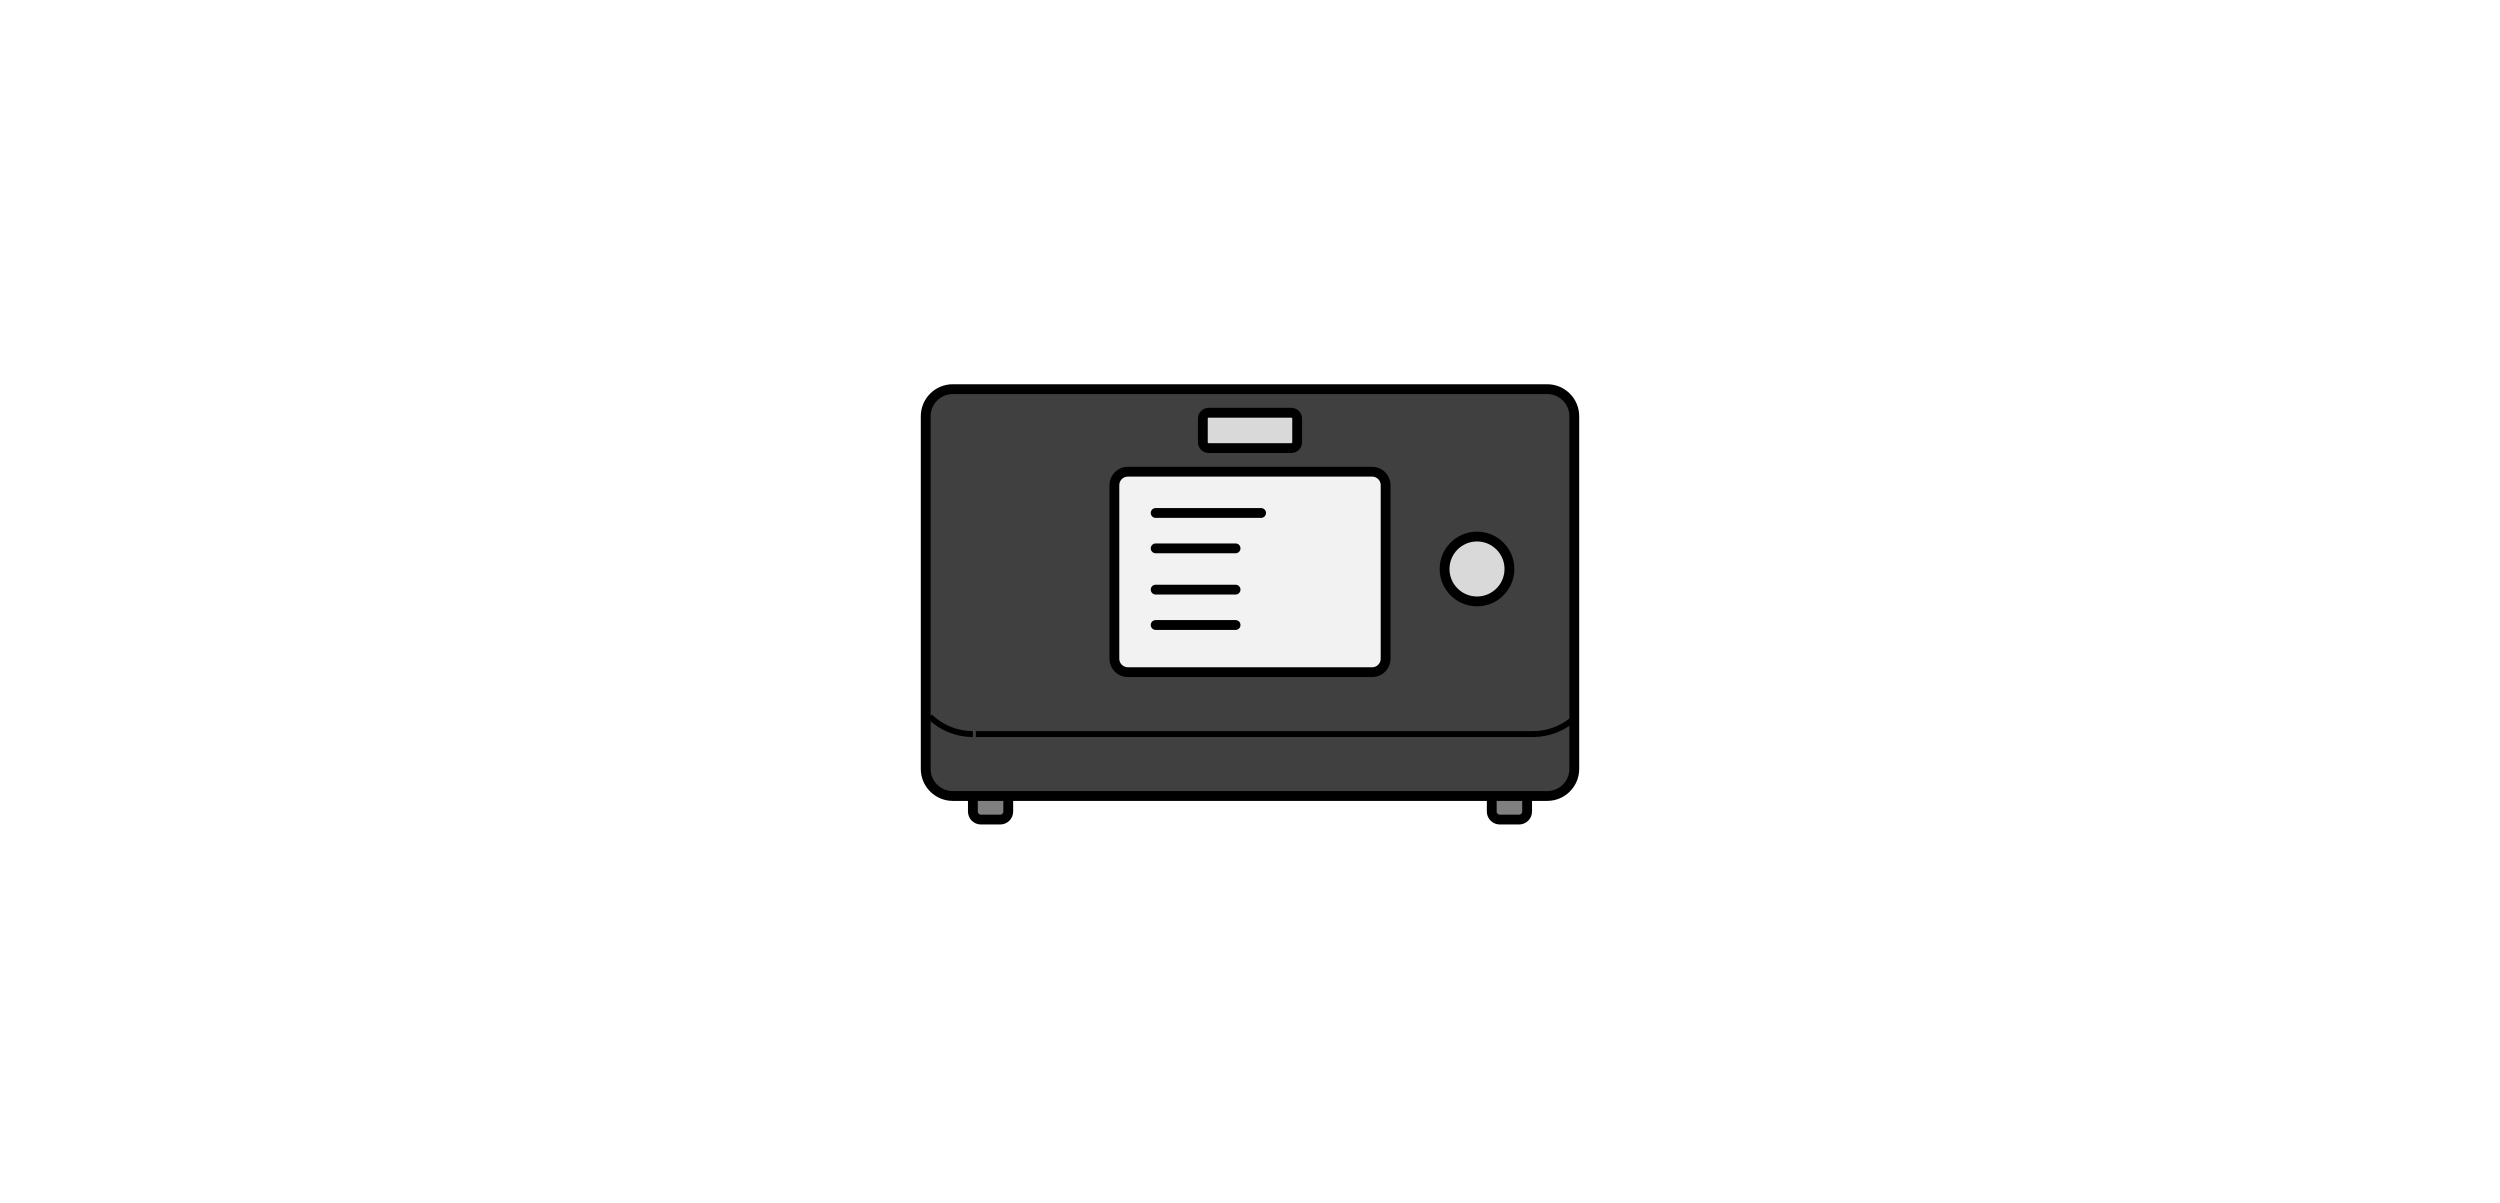
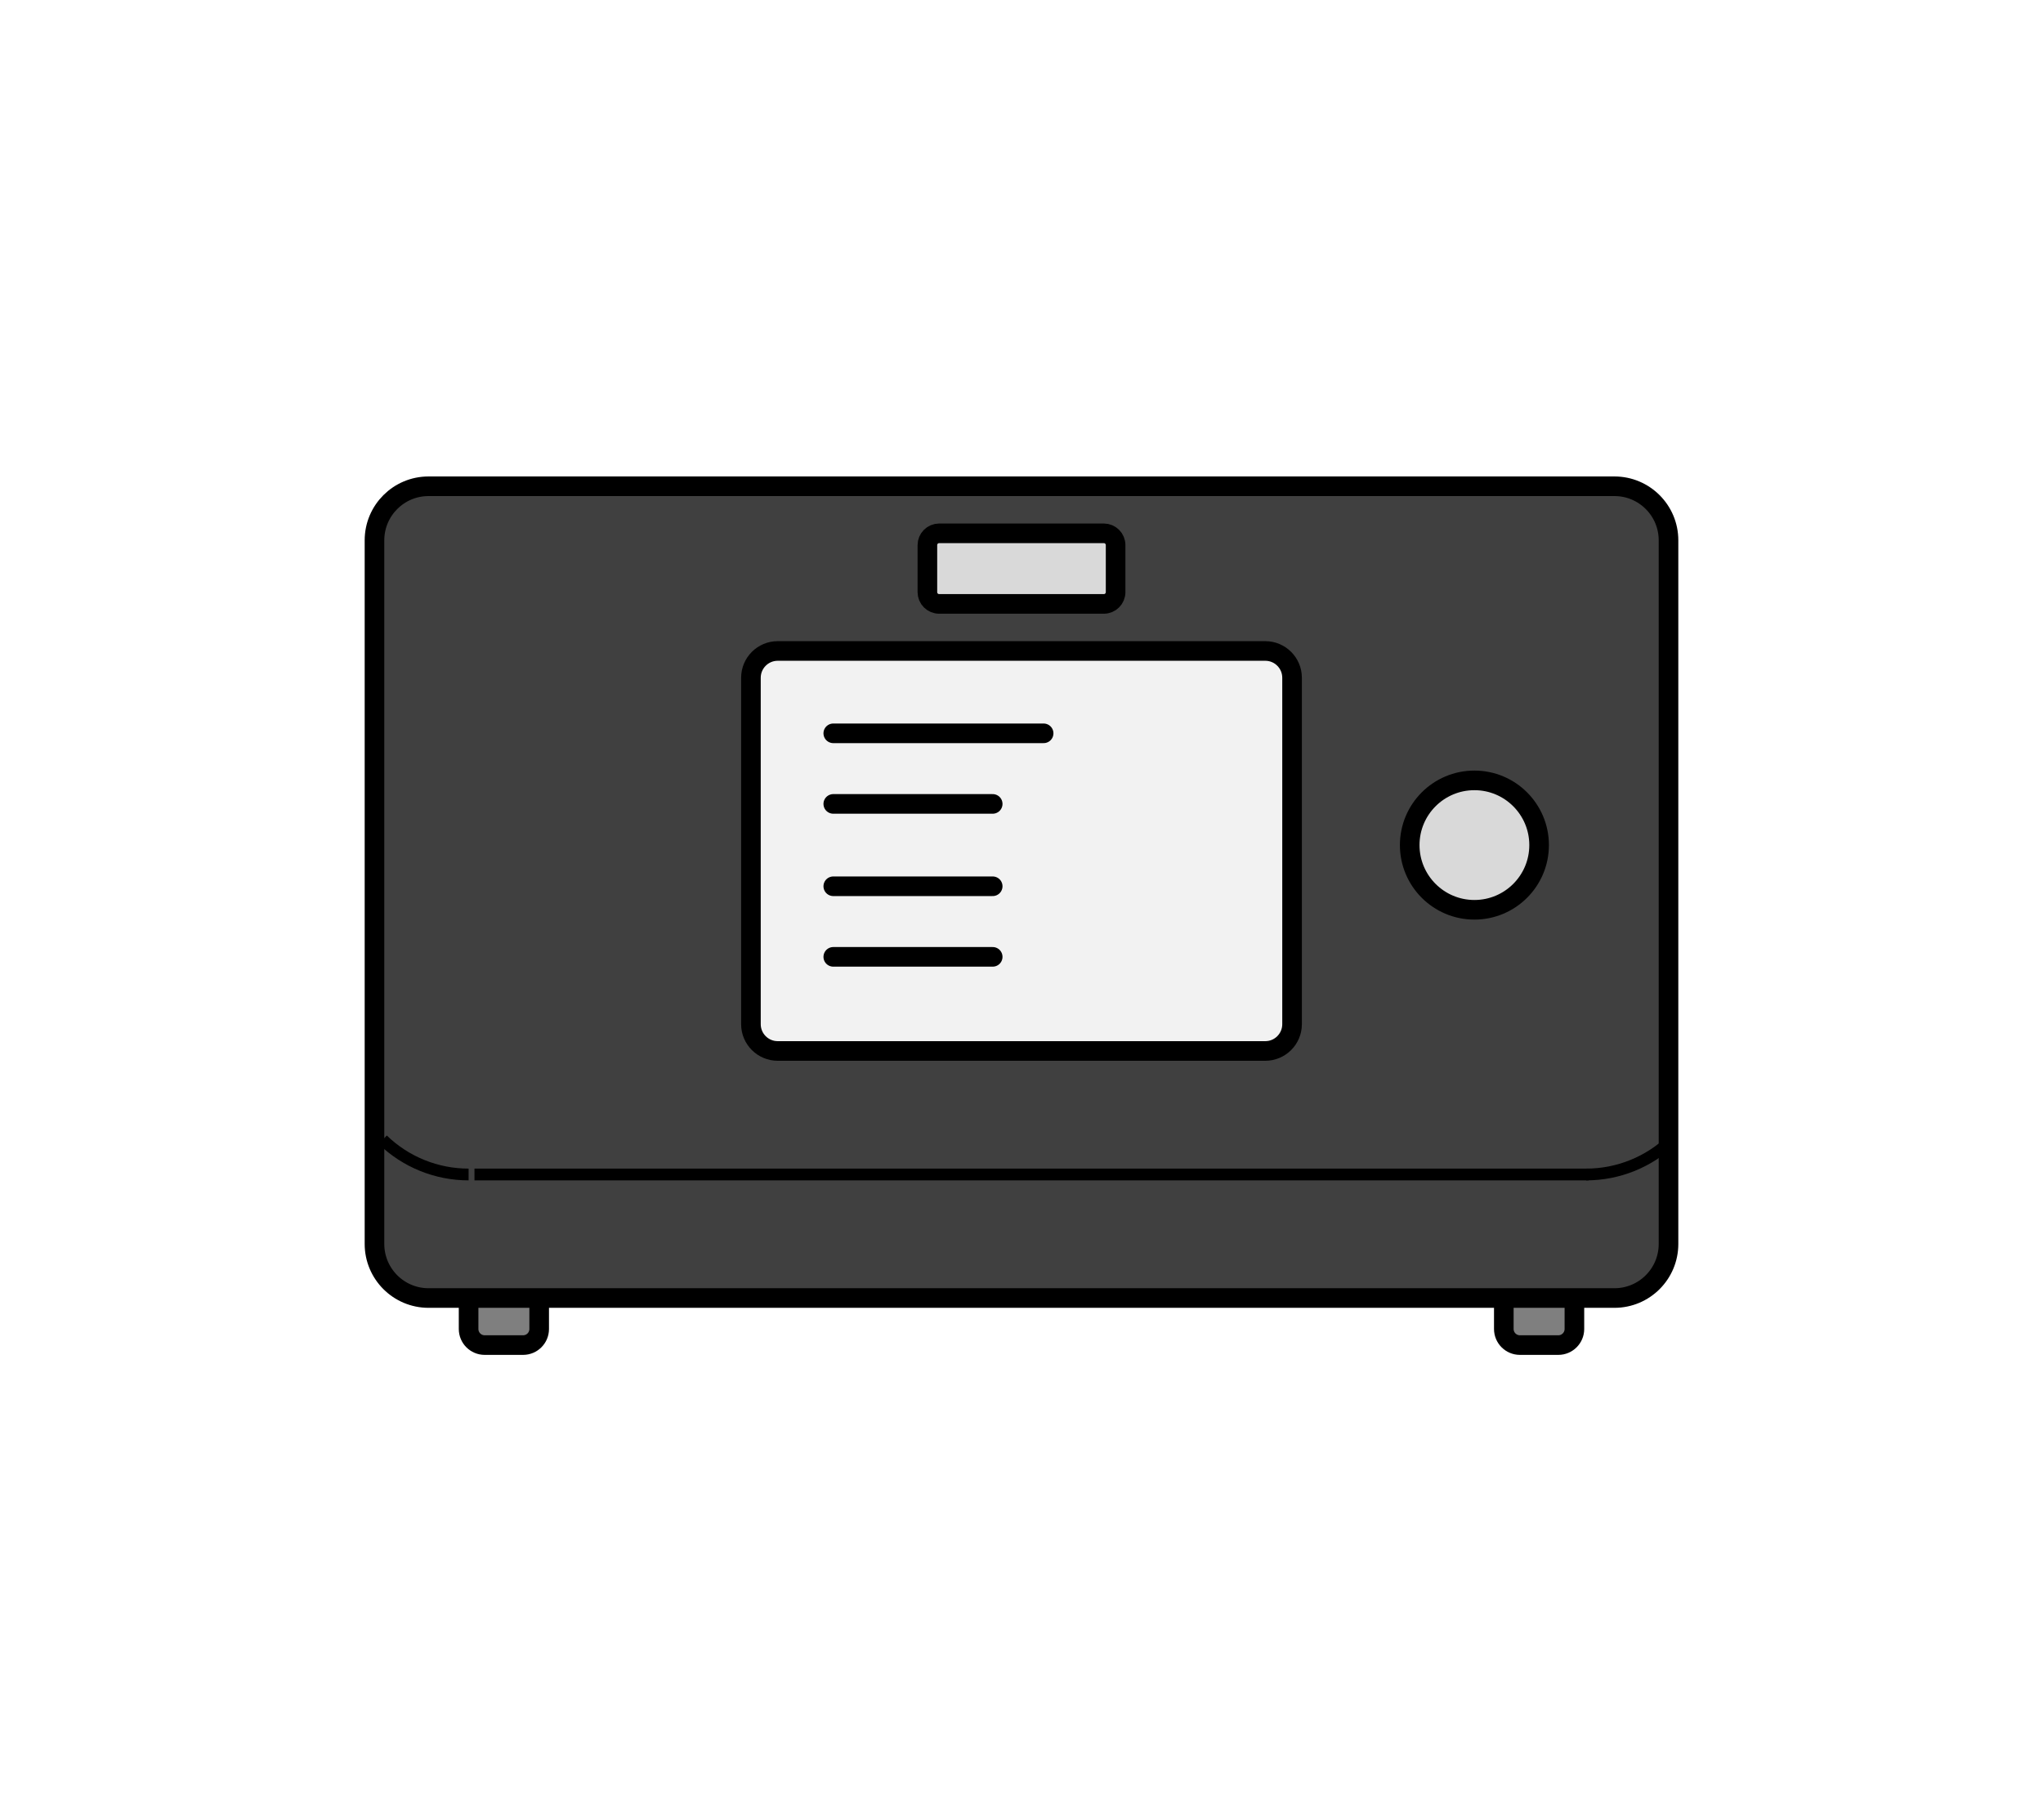
- <svg xmlns="http://www.w3.org/2000/svg" width="424.0px" height="204.0px" overflow="hidden" viewBox="-156.0 -64.0 424.0 204.0">
-   <rect id="bounding-box" x="-156.0" y="-64.0" width="424.0" height="204.0" fill="none" pointer-events="all" />
-   <g transform="translate(-453 -481)">
-     <path d="M466.633 545C467.388 545 468 545.612 468 546.367L468 554.633C468 555.388 467.388 556 466.633 556L463.367 556C462.612 556 462 555.388 462 554.633L462 546.367C462 545.612 462.612 545 463.367 545Z" stroke="#000000" stroke-width="1.667" stroke-miterlimit="8" fill="#7F7F7F" fill-rule="evenodd" />
-     <path d="M554.633 545C555.388 545 556 545.612 556 546.367L556 554.633C556 555.388 555.388 556 554.633 556L551.367 556C550.612 556 550 555.388 550 554.633L550 546.367C550 545.612 550.612 545 551.367 545Z" stroke="#000000" stroke-width="1.667" stroke-miterlimit="8" fill="#7F7F7F" fill-rule="evenodd" />
-     <path d="M454 487.595C454 485.057 456.057 483 458.595 483L559.405 483C561.943 483 564 485.057 564 487.595L564 547.405C564 549.943 561.943 552 559.405 552L458.595 552C456.057 552 454 549.943 454 547.405Z" stroke="#000000" stroke-width="1.667" stroke-linejoin="round" stroke-miterlimit="10" fill="#404040" fill-rule="evenodd" />
-     <path d="M486 499.277C486 498.02 487.02 497 488.277 497L529.723 497C530.98 497 532 498.02 532 499.277L532 528.723C532 529.98 530.98 531 529.723 531L488.277 531C487.02 531 486 529.98 486 528.723Z" stroke="#000000" stroke-width="1.667" stroke-linejoin="round" stroke-miterlimit="10" fill="#F2F2F2" fill-rule="evenodd" />
-     <path d="M542 513.5C542 510.462 544.462 508 547.5 508 550.538 508 553 510.462 553 513.5 553 516.538 550.538 519 547.5 519 544.462 519 542 516.538 542 513.5Z" stroke="#000000" stroke-width="1.667" stroke-linejoin="round" stroke-miterlimit="10" fill="#D9D9D9" fill-rule="evenodd" />
-     <path d="M493 504 510.881 504" stroke="#000000" stroke-width="1.667" stroke-linecap="round" stroke-linejoin="round" stroke-miterlimit="10" fill="none" fill-rule="evenodd" />
-     <path d="M493 510 506.552 510" stroke="#000000" stroke-width="1.667" stroke-linecap="round" stroke-linejoin="round" stroke-miterlimit="10" fill="none" fill-rule="evenodd" />
-     <path d="M493 517 506.552 517" stroke="#000000" stroke-width="1.667" stroke-linecap="round" stroke-linejoin="round" stroke-miterlimit="10" fill="none" fill-rule="evenodd" />
-     <path d="M493 523 506.552 523" stroke="#000000" stroke-width="1.667" stroke-linecap="round" stroke-linejoin="round" stroke-miterlimit="10" fill="none" fill-rule="evenodd" />
-     <path d="M501 488C501 487.448 501.448 487 502 487L516 487C516.552 487 517 487.448 517 488L517 492C517 492.552 516.552 493 516 493L502 493C501.448 493 501 492.552 501 492Z" stroke="#000000" stroke-width="1.667" stroke-linejoin="round" stroke-miterlimit="10" fill="#D9D9D9" fill-rule="evenodd" />
-     <path d="M462.5 541.5 557.218 541.5" stroke="#000000" stroke-miterlimit="8" fill="none" fill-rule="evenodd" />
-     <path d="M564.301 538.546C562.343 540.441 559.725 541.5 557 541.5" stroke="#000000" stroke-miterlimit="8" fill="none" fill-rule="evenodd" />
-     <path d="M18.046 3.199C19.941 5.157 21 7.775 21 10.5" stroke="#000000" stroke-miterlimit="8" fill="none" fill-rule="evenodd" transform="matrix(1.83697e-16 1 1 -1.83697e-16 451.5 520.5)" />
+ <svg xmlns="http://www.w3.org/2000/svg" width="130.25px" height="116px" overflow="hidden" viewBox="-23.125 -29.5 130.25 116">
+   <rect id="bounding-box" x="-23.125" y="-29.5" width="130.25" height="116" fill="none" pointer-events="all" />
+   <g id="svg_scaling_group" transform="scale(0.7499985)">
+     <g transform="translate(-453 -481)">
+       <path d="M466.633 545C467.388 545 468 545.612 468 546.367L468 554.633C468 555.388 467.388 556 466.633 556L463.367 556C462.612 556 462 555.388 462 554.633L462 546.367C462 545.612 462.612 545 463.367 545Z" stroke="#000000" stroke-width="1.667" stroke-miterlimit="8" fill="#7F7F7F" fill-rule="evenodd" />
+       <path d="M554.633 545C555.388 545 556 545.612 556 546.367L556 554.633C556 555.388 555.388 556 554.633 556L551.367 556C550.612 556 550 555.388 550 554.633L550 546.367C550 545.612 550.612 545 551.367 545Z" stroke="#000000" stroke-width="1.667" stroke-miterlimit="8" fill="#7F7F7F" fill-rule="evenodd" />
+       <path d="M454 487.595C454 485.057 456.057 483 458.595 483L559.405 483C561.943 483 564 485.057 564 487.595L564 547.405C564 549.943 561.943 552 559.405 552L458.595 552C456.057 552 454 549.943 454 547.405Z" stroke="#000000" stroke-width="1.667" stroke-linejoin="round" stroke-miterlimit="10" fill="#404040" fill-rule="evenodd" />
+       <path d="M486 499.277C486 498.02 487.02 497 488.277 497L529.723 497C530.98 497 532 498.02 532 499.277L532 528.723C532 529.98 530.98 531 529.723 531L488.277 531C487.02 531 486 529.98 486 528.723Z" stroke="#000000" stroke-width="1.667" stroke-linejoin="round" stroke-miterlimit="10" fill="#F2F2F2" fill-rule="evenodd" />
+       <path d="M542 513.5C542 510.462 544.462 508 547.5 508 550.538 508 553 510.462 553 513.5 553 516.538 550.538 519 547.5 519 544.462 519 542 516.538 542 513.5Z" stroke="#000000" stroke-width="1.667" stroke-linejoin="round" stroke-miterlimit="10" fill="#D9D9D9" fill-rule="evenodd" />
+       <path d="M493 504 510.881 504" stroke="#000000" stroke-width="1.667" stroke-linecap="round" stroke-linejoin="round" stroke-miterlimit="10" fill="none" fill-rule="evenodd" />
+       <path d="M493 510 506.552 510" stroke="#000000" stroke-width="1.667" stroke-linecap="round" stroke-linejoin="round" stroke-miterlimit="10" fill="none" fill-rule="evenodd" />
+       <path d="M493 517 506.552 517" stroke="#000000" stroke-width="1.667" stroke-linecap="round" stroke-linejoin="round" stroke-miterlimit="10" fill="none" fill-rule="evenodd" />
+       <path d="M493 523 506.552 523" stroke="#000000" stroke-width="1.667" stroke-linecap="round" stroke-linejoin="round" stroke-miterlimit="10" fill="none" fill-rule="evenodd" />
+       <path d="M501 488C501 487.448 501.448 487 502 487L516 487C516.552 487 517 487.448 517 488L517 492C517 492.552 516.552 493 516 493L502 493C501.448 493 501 492.552 501 492Z" stroke="#000000" stroke-width="1.667" stroke-linejoin="round" stroke-miterlimit="10" fill="#D9D9D9" fill-rule="evenodd" />
+       <path d="M462.5 541.5 557.218 541.5" stroke="#000000" stroke-miterlimit="8" fill="none" fill-rule="evenodd" />
+       <path d="M564.301 538.546C562.343 540.441 559.725 541.5 557 541.5" stroke="#000000" stroke-miterlimit="8" fill="none" fill-rule="evenodd" />
+       <path d="M18.046 3.199C19.941 5.157 21 7.775 21 10.5" stroke="#000000" stroke-miterlimit="8" fill="none" fill-rule="evenodd" transform="matrix(1.83697e-16 1 1 -1.83697e-16 451.5 520.5)" />
+     </g>
  </g>
</svg>
